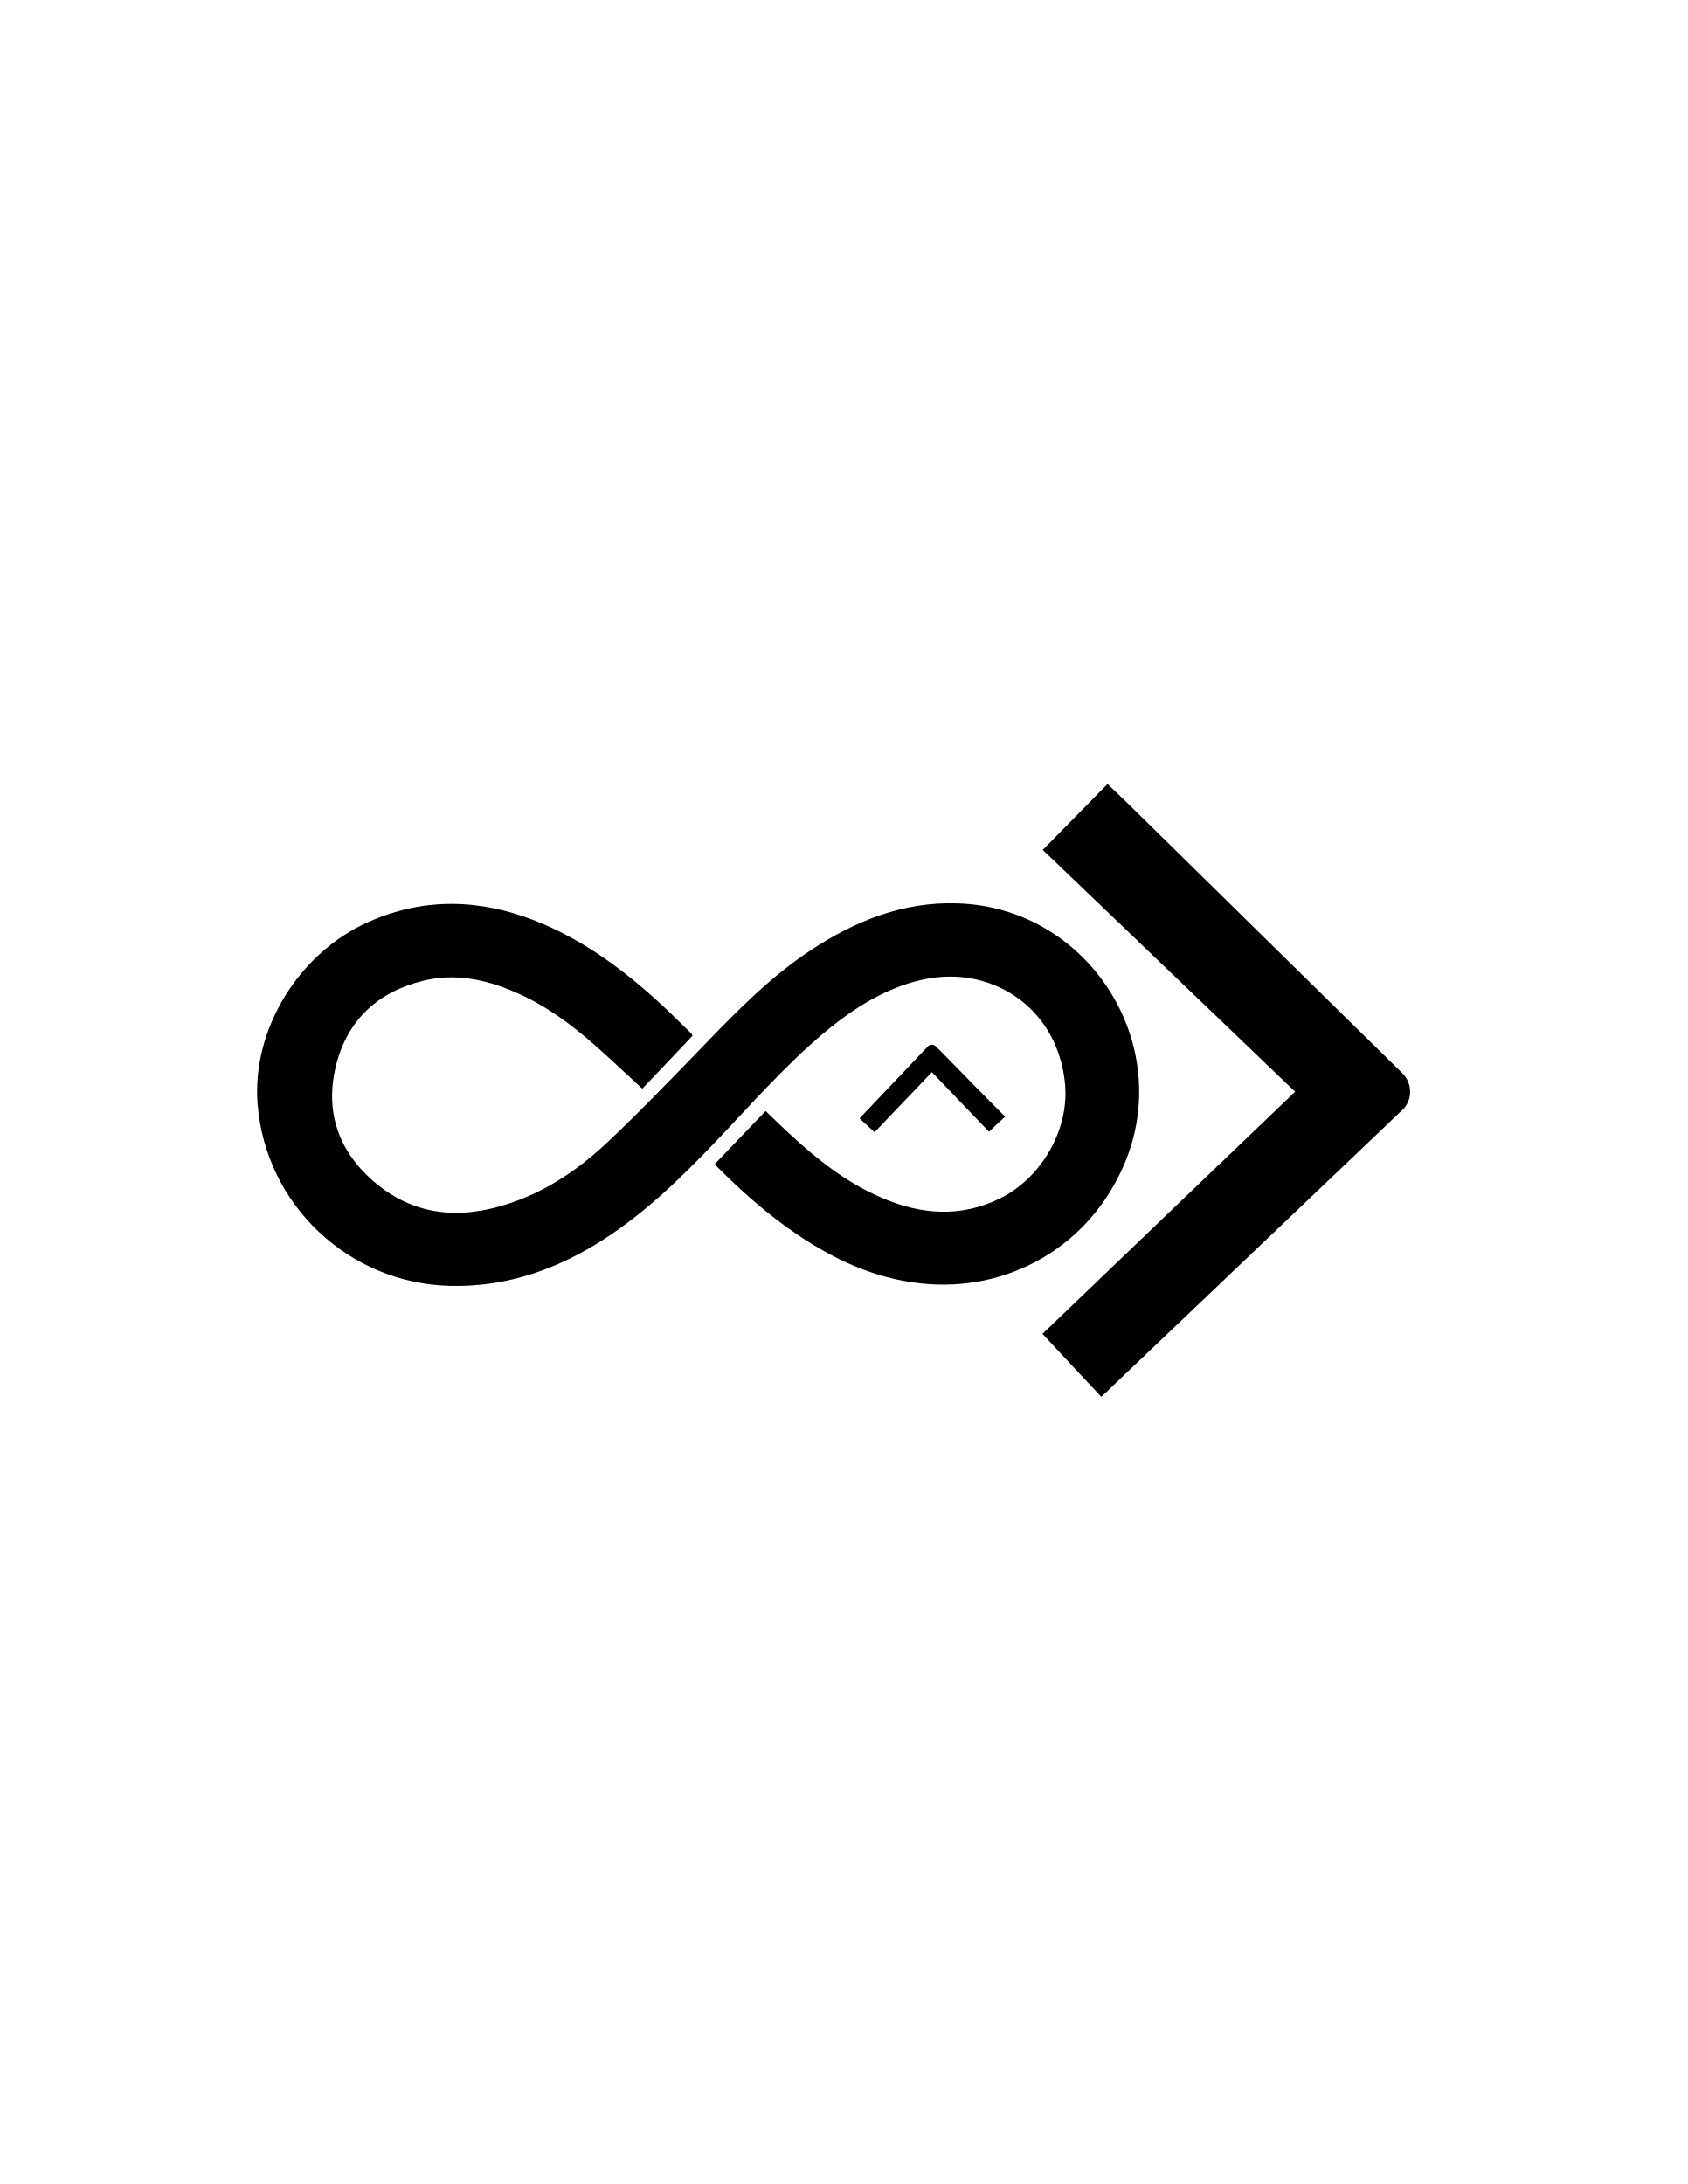
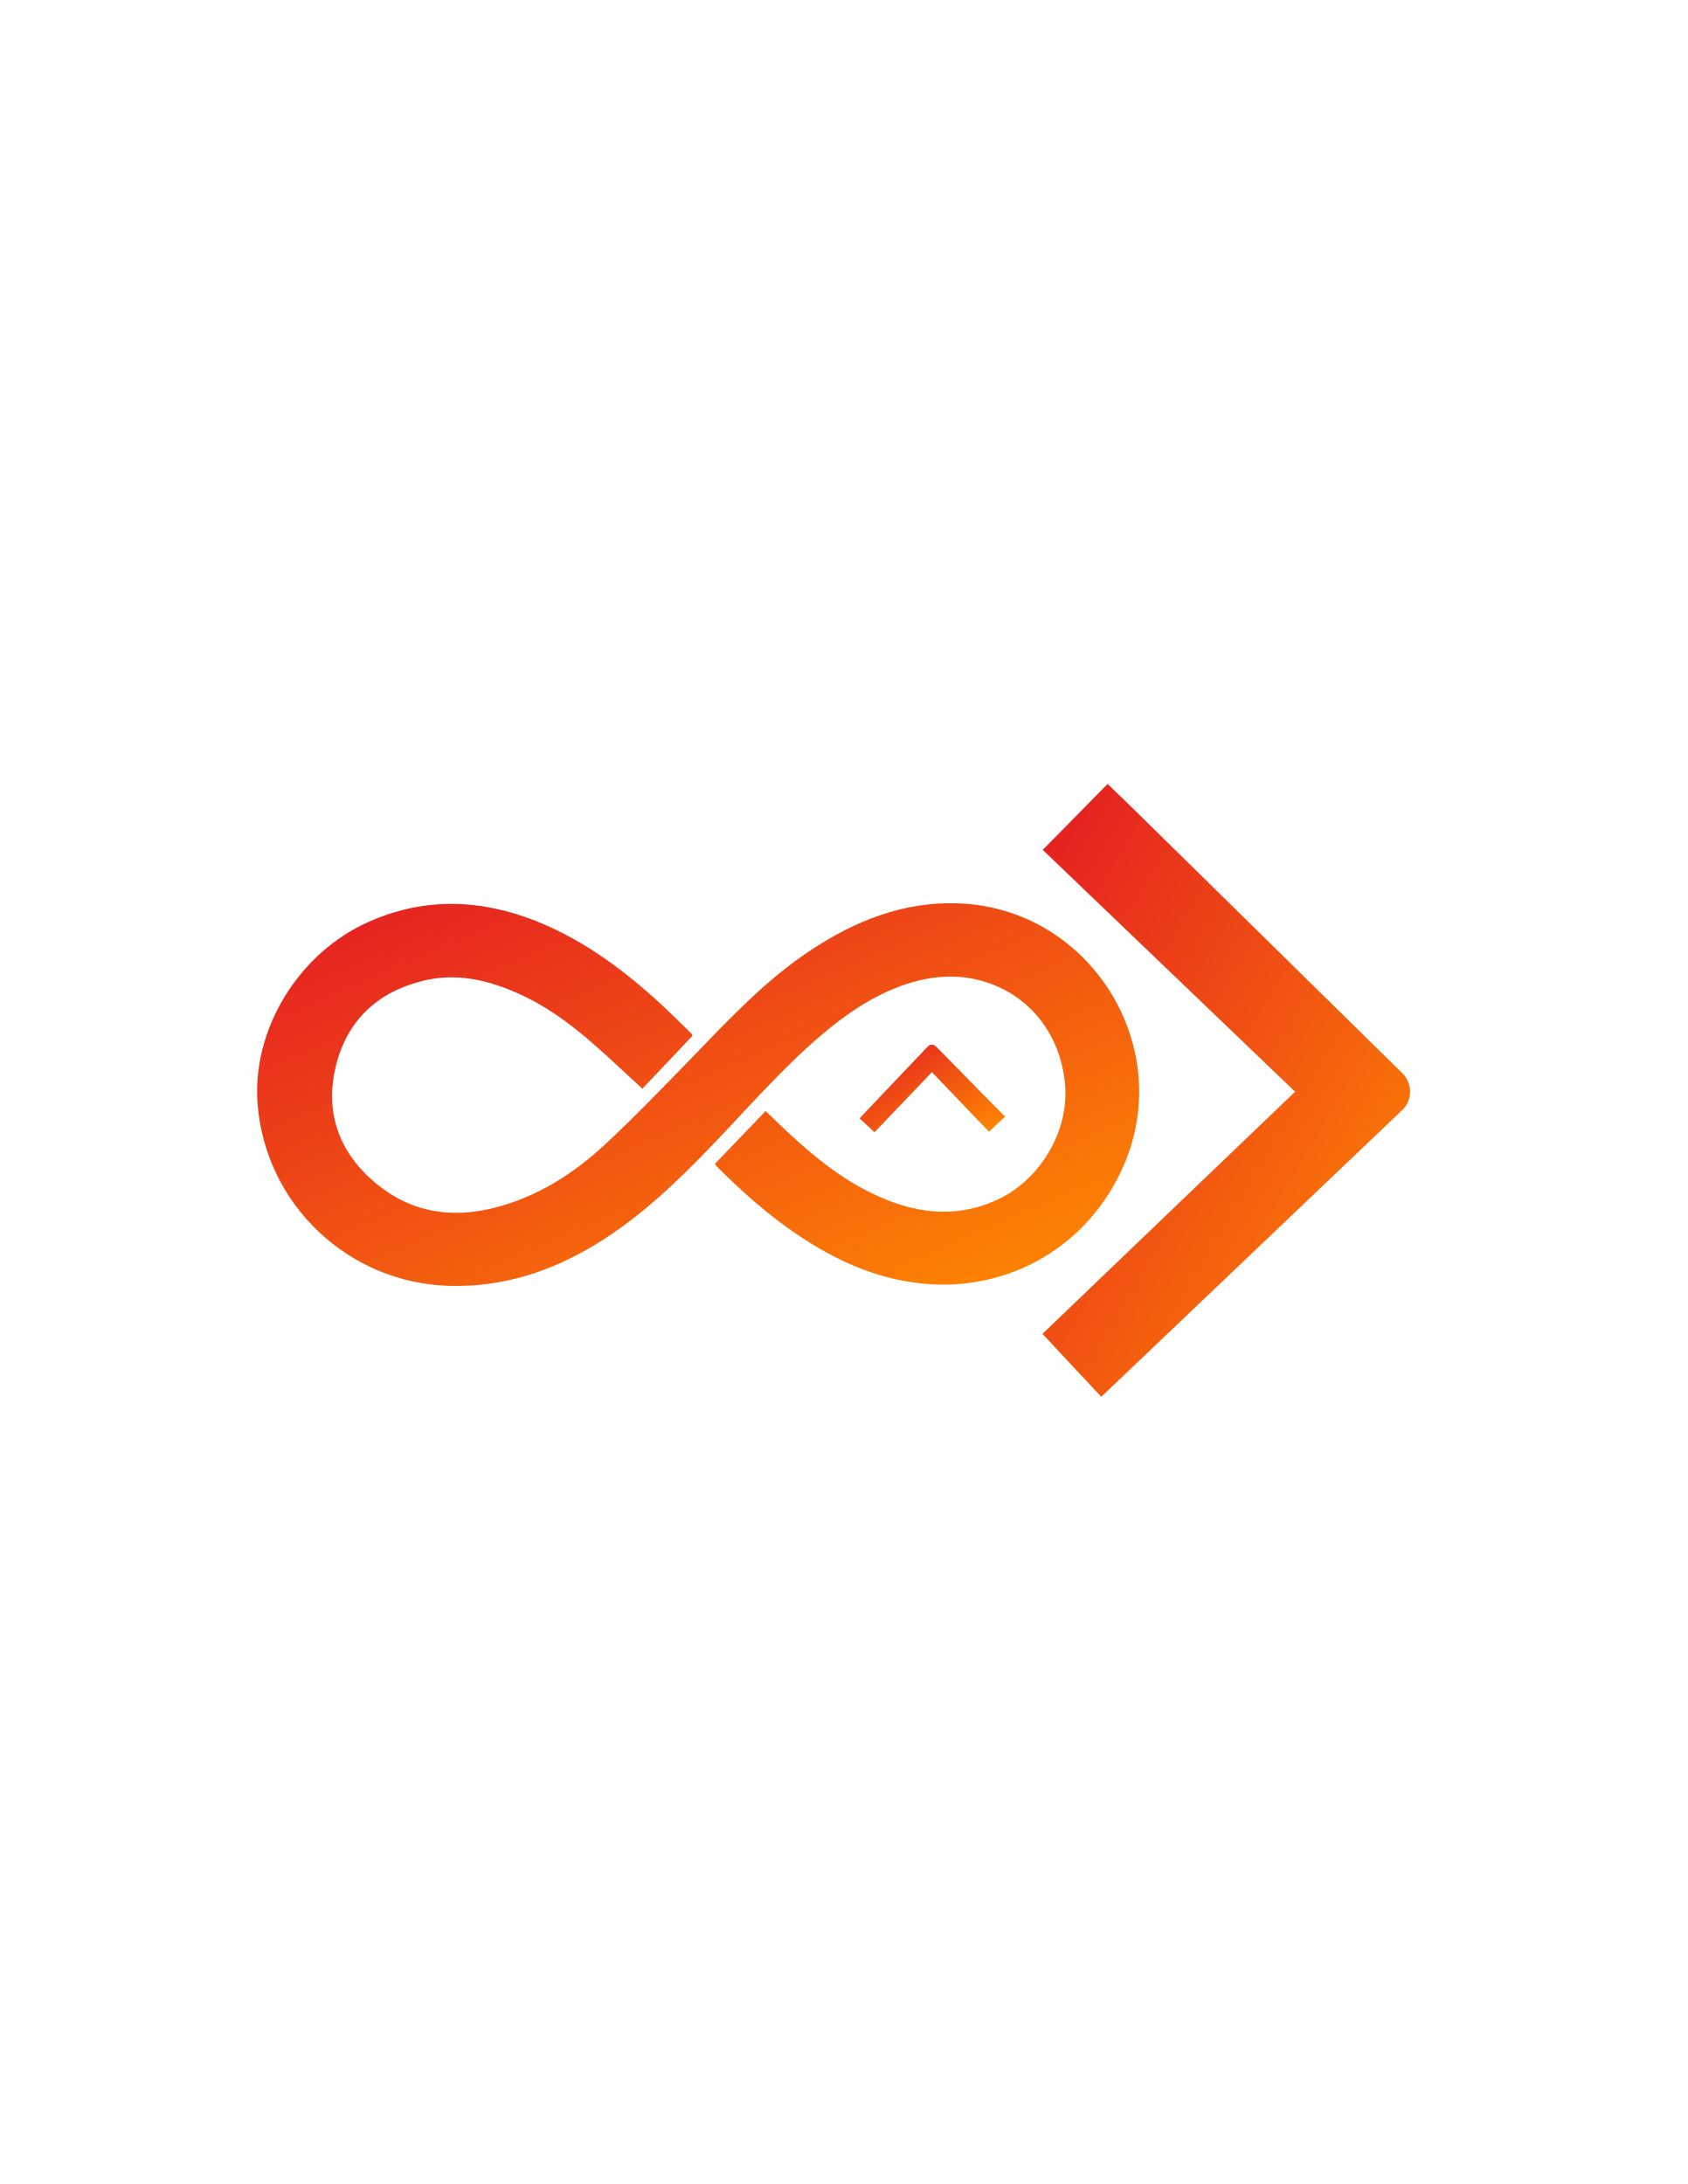
<svg xmlns="http://www.w3.org/2000/svg" version="1.1" id="Camada_1" x="0px" y="0px" viewBox="0 0 612 792" style="enable-background:new 0 0 612 792;" xml:space="preserve">
-   <g>
+   <defs>
+     <linearGradient id="red-to-orange" x1="0" y1="0" x2="1" y2="1">
+       <stop offset="0%" stop-color="#e31b23" />
+       <stop offset="100%" stop-color="#ff8c00" />
+     </linearGradient>
+   </defs>
+   <g fill="url(#red-to-orange)">
    <path d="M251.1,375.6c-6.1,6.5-12.2,12.9-18.2,19.2c-5.7-5.2-11.2-10.5-16.9-15.5c-8.9-7.9-18.4-14.9-29.4-19.6   c-10.7-4.6-21.8-6.9-33.3-4c-16.6,4.1-27.6,14.5-31.6,31.2c-3.8,16.1,0.9,30.2,13.4,41.2c14.6,12.8,31.4,14.3,49.3,8.4   c13.2-4.3,24.6-11.9,34.7-21.2c11.5-10.7,22.4-22.1,33.3-33.3c13-13.5,25.9-27.1,41.7-37.5c16.1-10.6,33.5-17.6,53.2-16.9   c47.4,1.5,79,51.1,60.3,94.7c-12.6,29.5-41.9,46.6-73.8,43.1c-16.7-1.8-31.3-8.6-45-17.9c-10.5-7.1-19.9-15.5-28.8-24.4   c-0.2-0.2-0.4-0.5-0.8-1c6.1-6.4,12.2-12.7,18.4-19.2c2.9,2.8,5.7,5.5,8.5,8.1c10.1,9.4,20.8,17.9,33.7,23.4   c14.2,6.1,28.5,7.2,42.8,0.2c15-7.4,25-24.8,23.6-41.2c-1.6-18.5-13.1-32.9-30.2-37.7c-10-2.8-19.9-1.6-29.5,1.9   c-10.7,4-19.9,10.3-28.5,17.6c-14,11.9-26,25.7-38.7,39c-13.2,13.8-26.8,27-43.2,37c-16.3,9.9-33.7,15.6-53,15.1   c-36.7-0.9-66.9-29.5-69.7-66c-2.1-27.1,15-54.9,40.5-66.1c20-8.8,40.1-8.2,60.2-0.3c18.7,7.4,34.3,19.5,48.7,33.2   c2.7,2.6,5.3,5.2,8,7.8C250.9,375.1,250.9,375.3,251.1,375.6z" />
    <path d="M364.5,404.9c-2,1.8-3.9,3.6-5.9,5.5c-6.8-7.1-13.7-14.3-20.7-21.6c-7,7.3-13.9,14.6-20.8,21.8c-1.8-1.7-3.6-3.3-5.4-5   c0.2-0.3,0.4-0.4,0.5-0.6c6.2-6.6,12.5-13.1,18.7-19.7c1.8-1.9,3.6-3.8,5.4-5.7c0.9-1,2.2-1,3.1-0.1c5.1,5.2,10.2,10.3,15.2,15.5   c3.1,3.1,6.2,6.3,9.3,9.4C364.2,404.5,364.3,404.6,364.5,404.9z" />
    <path d="M399.3,506.5c-7.1-7.6-14.1-15-21.3-22.8c30-28.8,60.7-58.2,91.6-87.8c-30.6-29.3-61.1-58.6-91.5-87.7   c7.7-7.9,15.6-15.8,23.5-23.9c4.7,4.5,9.4,9,14,13.6c30.9,30.4,61.9,60.8,92.8,91.2c3.8,3.7,3.9,9.8,0.1,13.4   c-35.4,33.7-70.8,67.5-106.2,101.2C401.5,504.5,400.7,505.3,399.3,506.5z" />
  </g>
</svg>
